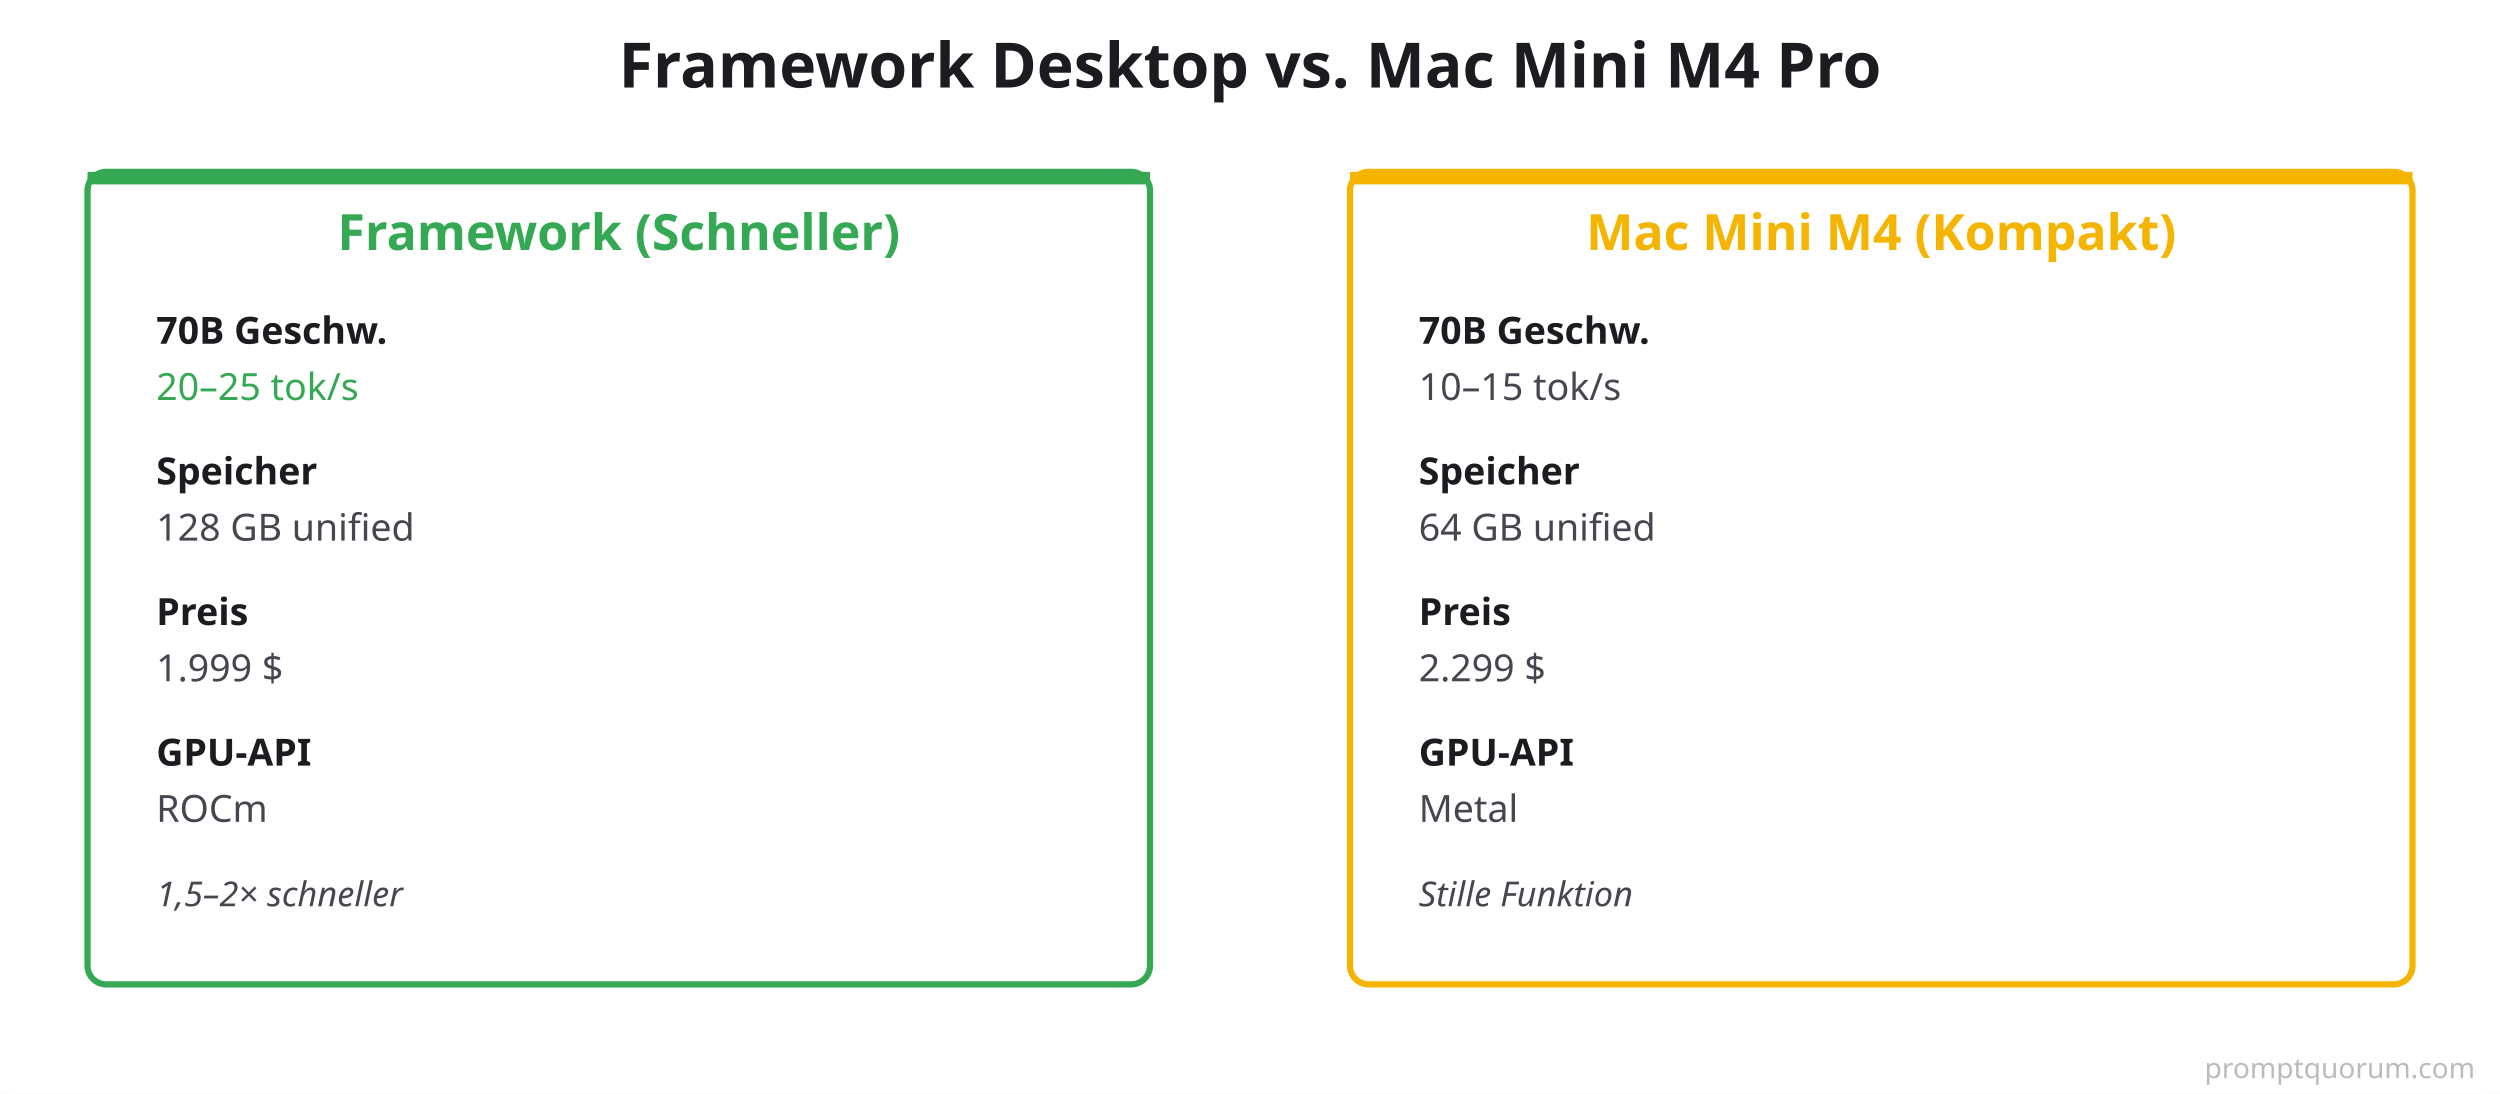
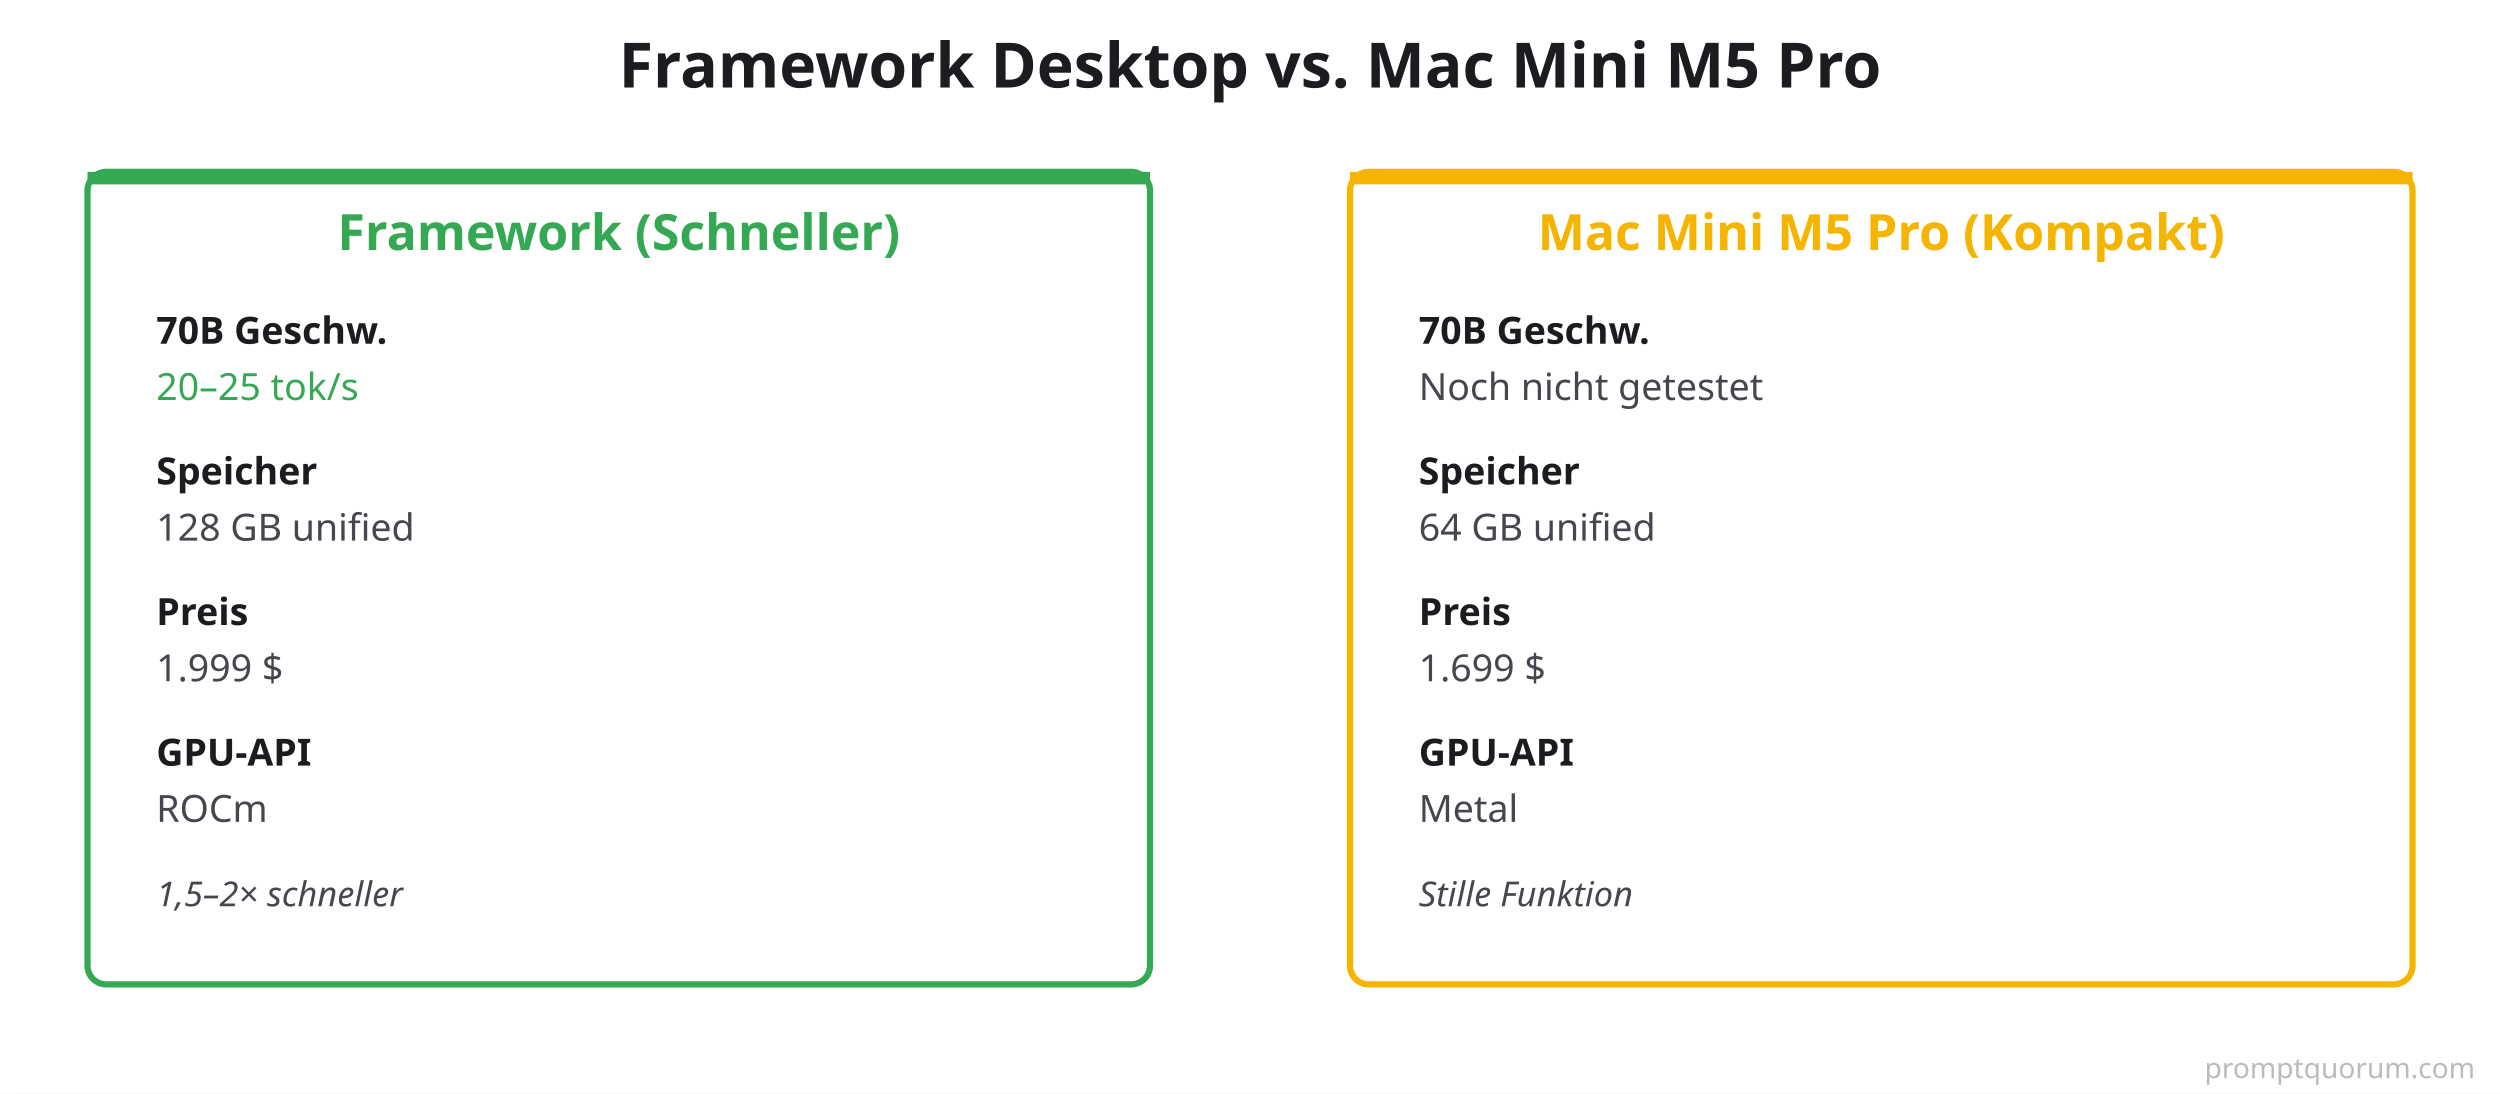
<svg xmlns="http://www.w3.org/2000/svg" viewBox="0 0 800 350">
  <defs>
    <filter id="shadow">
      <feDropShadow dx="0" dy="4" stdDeviation="6" flood-opacity="0.08" />
    </filter>
  </defs>
  <rect width="800" height="350" fill="#FFFFFF" filter="url(#shadow)" />
-   <text x="400" y="28" font-size="20" font-weight="700" fill="#1C1B1F" text-anchor="middle" font-family="system-ui">Framework Desktop vs. Mac Mini M4 Pro</text>
+   <text x="400" y="28" font-size="20" font-weight="700" fill="#1C1B1F" text-anchor="middle" font-family="system-ui">Framework Desktop vs. Mac Mini M5 Pro</text>
  <rect x="28" y="55" width="340" height="260" rx="6" fill="#FFFFFF" stroke="#34A853" stroke-width="2" />
  <rect x="28" y="55" width="340" height="4" rx="0" fill="#34A853" />
  <text x="198" y="80" font-size="16" font-weight="700" fill="#34A853" text-anchor="middle" font-family="system-ui">Framework (Schneller)</text>
  <text x="50" y="110" font-size="12" font-weight="700" fill="#1C1B1F" font-family="system-ui">70B Geschw.</text>
  <text x="50" y="128" font-size="12" fill="#34A853" font-family="system-ui">20–25 tok/s</text>
  <text x="50" y="155" font-size="12" font-weight="700" fill="#1C1B1F" font-family="system-ui">Speicher</text>
  <text x="50" y="173" font-size="12" fill="#49454F" font-family="system-ui">128 GB unified</text>
  <text x="50" y="200" font-size="12" font-weight="700" fill="#1C1B1F" font-family="system-ui">Preis</text>
  <text x="50" y="218" font-size="12" fill="#49454F" font-family="system-ui">1.999 $</text>
  <text x="50" y="245" font-size="12" font-weight="700" fill="#1C1B1F" font-family="system-ui">GPU-API</text>
  <text x="50" y="263" font-size="12" fill="#49454F" font-family="system-ui">ROCm</text>
  <text x="50" y="290" font-size="11" fill="#49454F" font-family="system-ui" font-style="italic">1,5–2× schneller</text>
  <rect x="432" y="55" width="340" height="260" rx="6" fill="#FFFFFF" stroke="#F4B400" stroke-width="2" />
  <rect x="432" y="55" width="340" height="4" rx="0" fill="#F4B400" />
-   <text x="602" y="80" font-size="16" font-weight="700" fill="#F4B400" text-anchor="middle" font-family="system-ui">Mac Mini M4 (Kompakt)</text>
+   <text x="602" y="80" font-size="16" font-weight="700" fill="#F4B400" text-anchor="middle" font-family="system-ui">Mac Mini M5 Pro (Kompakt)</text>
  <text x="454" y="110" font-size="12" font-weight="700" fill="#1C1B1F" font-family="system-ui">70B Geschw.</text>
-   <text x="454" y="128" font-size="12" fill="#49454F" font-family="system-ui">10–15 tok/s</text>
+   <text x="454" y="128" font-size="12" fill="#49454F" font-family="system-ui">Noch nicht getestet</text>
  <text x="454" y="155" font-size="12" font-weight="700" fill="#1C1B1F" font-family="system-ui">Speicher</text>
  <text x="454" y="173" font-size="12" fill="#49454F" font-family="system-ui">64 GB unified</text>
  <text x="454" y="200" font-size="12" font-weight="700" fill="#1C1B1F" font-family="system-ui">Preis</text>
-   <text x="454" y="218" font-size="12" fill="#49454F" font-family="system-ui">2.299 $</text>
+   <text x="454" y="218" font-size="12" fill="#49454F" font-family="system-ui">1.699 $</text>
  <text x="454" y="245" font-size="12" font-weight="700" fill="#1C1B1F" font-family="system-ui">GPU-API</text>
  <text x="454" y="263" font-size="12" fill="#49454F" font-family="system-ui">Metal</text>
  <text x="454" y="290" font-size="11" fill="#49454F" font-family="system-ui" font-style="italic">Stille Funktion</text>
  <text x="792" y="345" font-family="system-ui,sans-serif" font-size="9" fill="#BBBBBB" text-anchor="end">promptquorum.com</text>
</svg>
